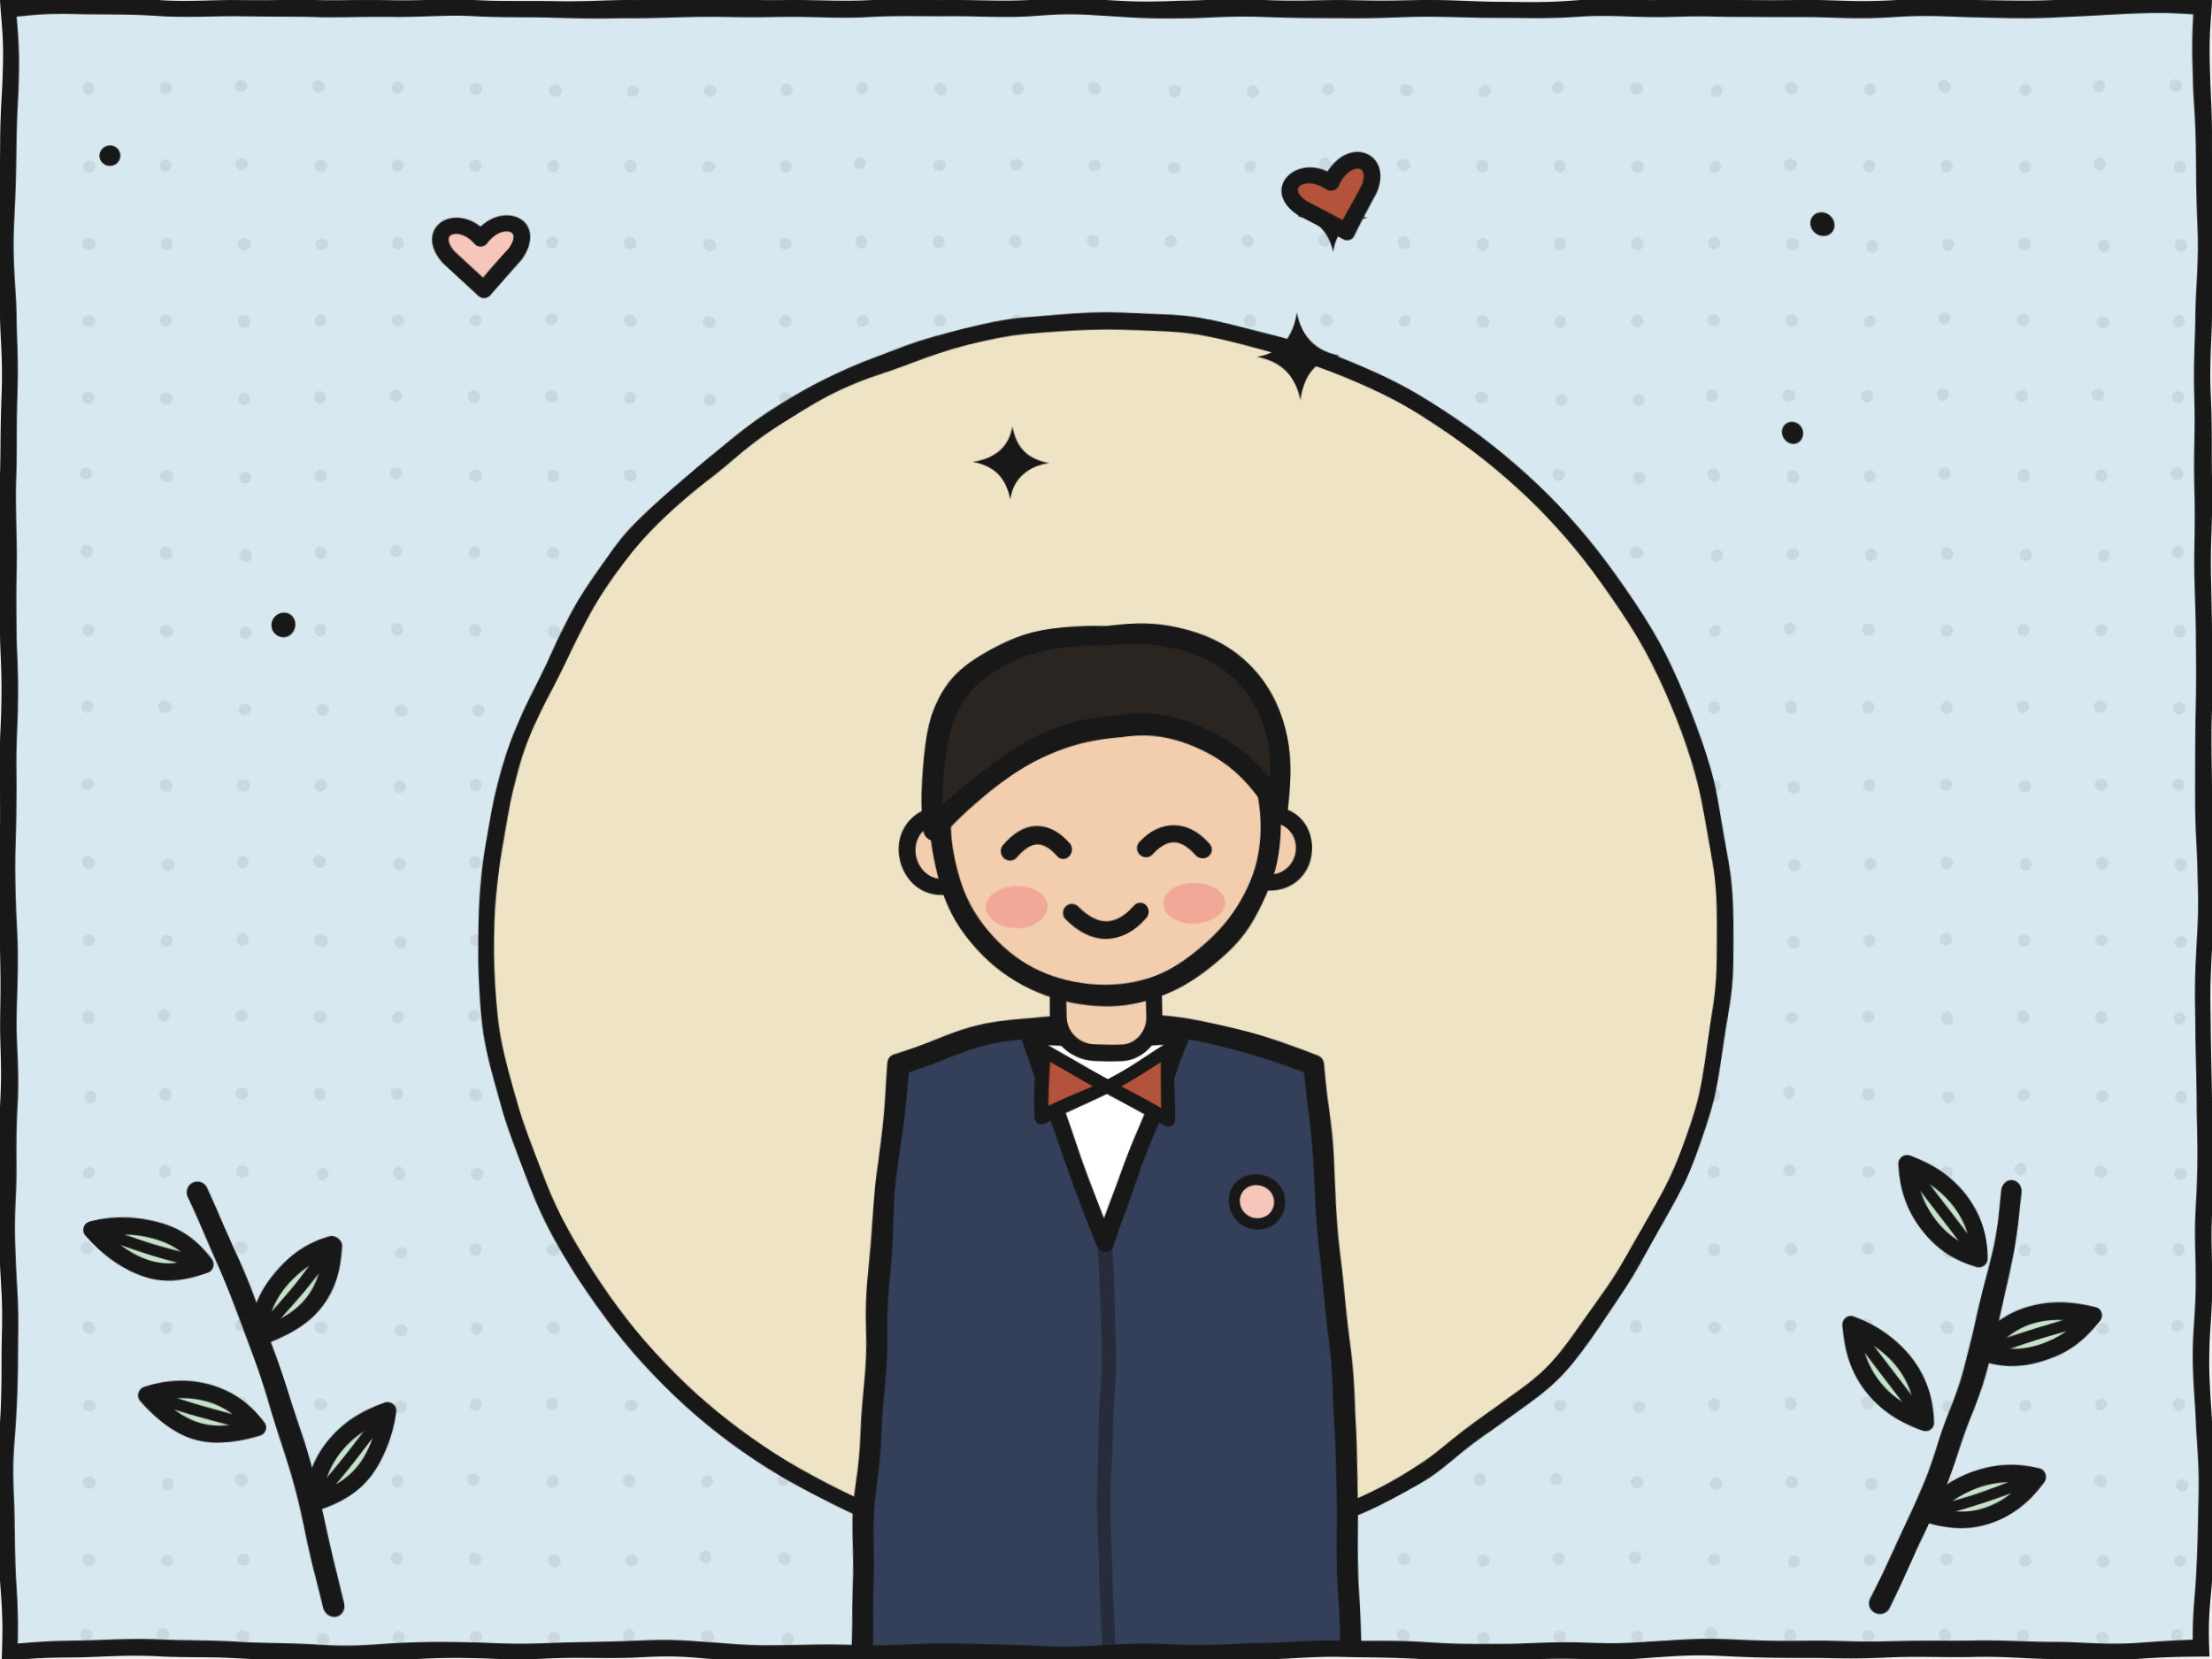
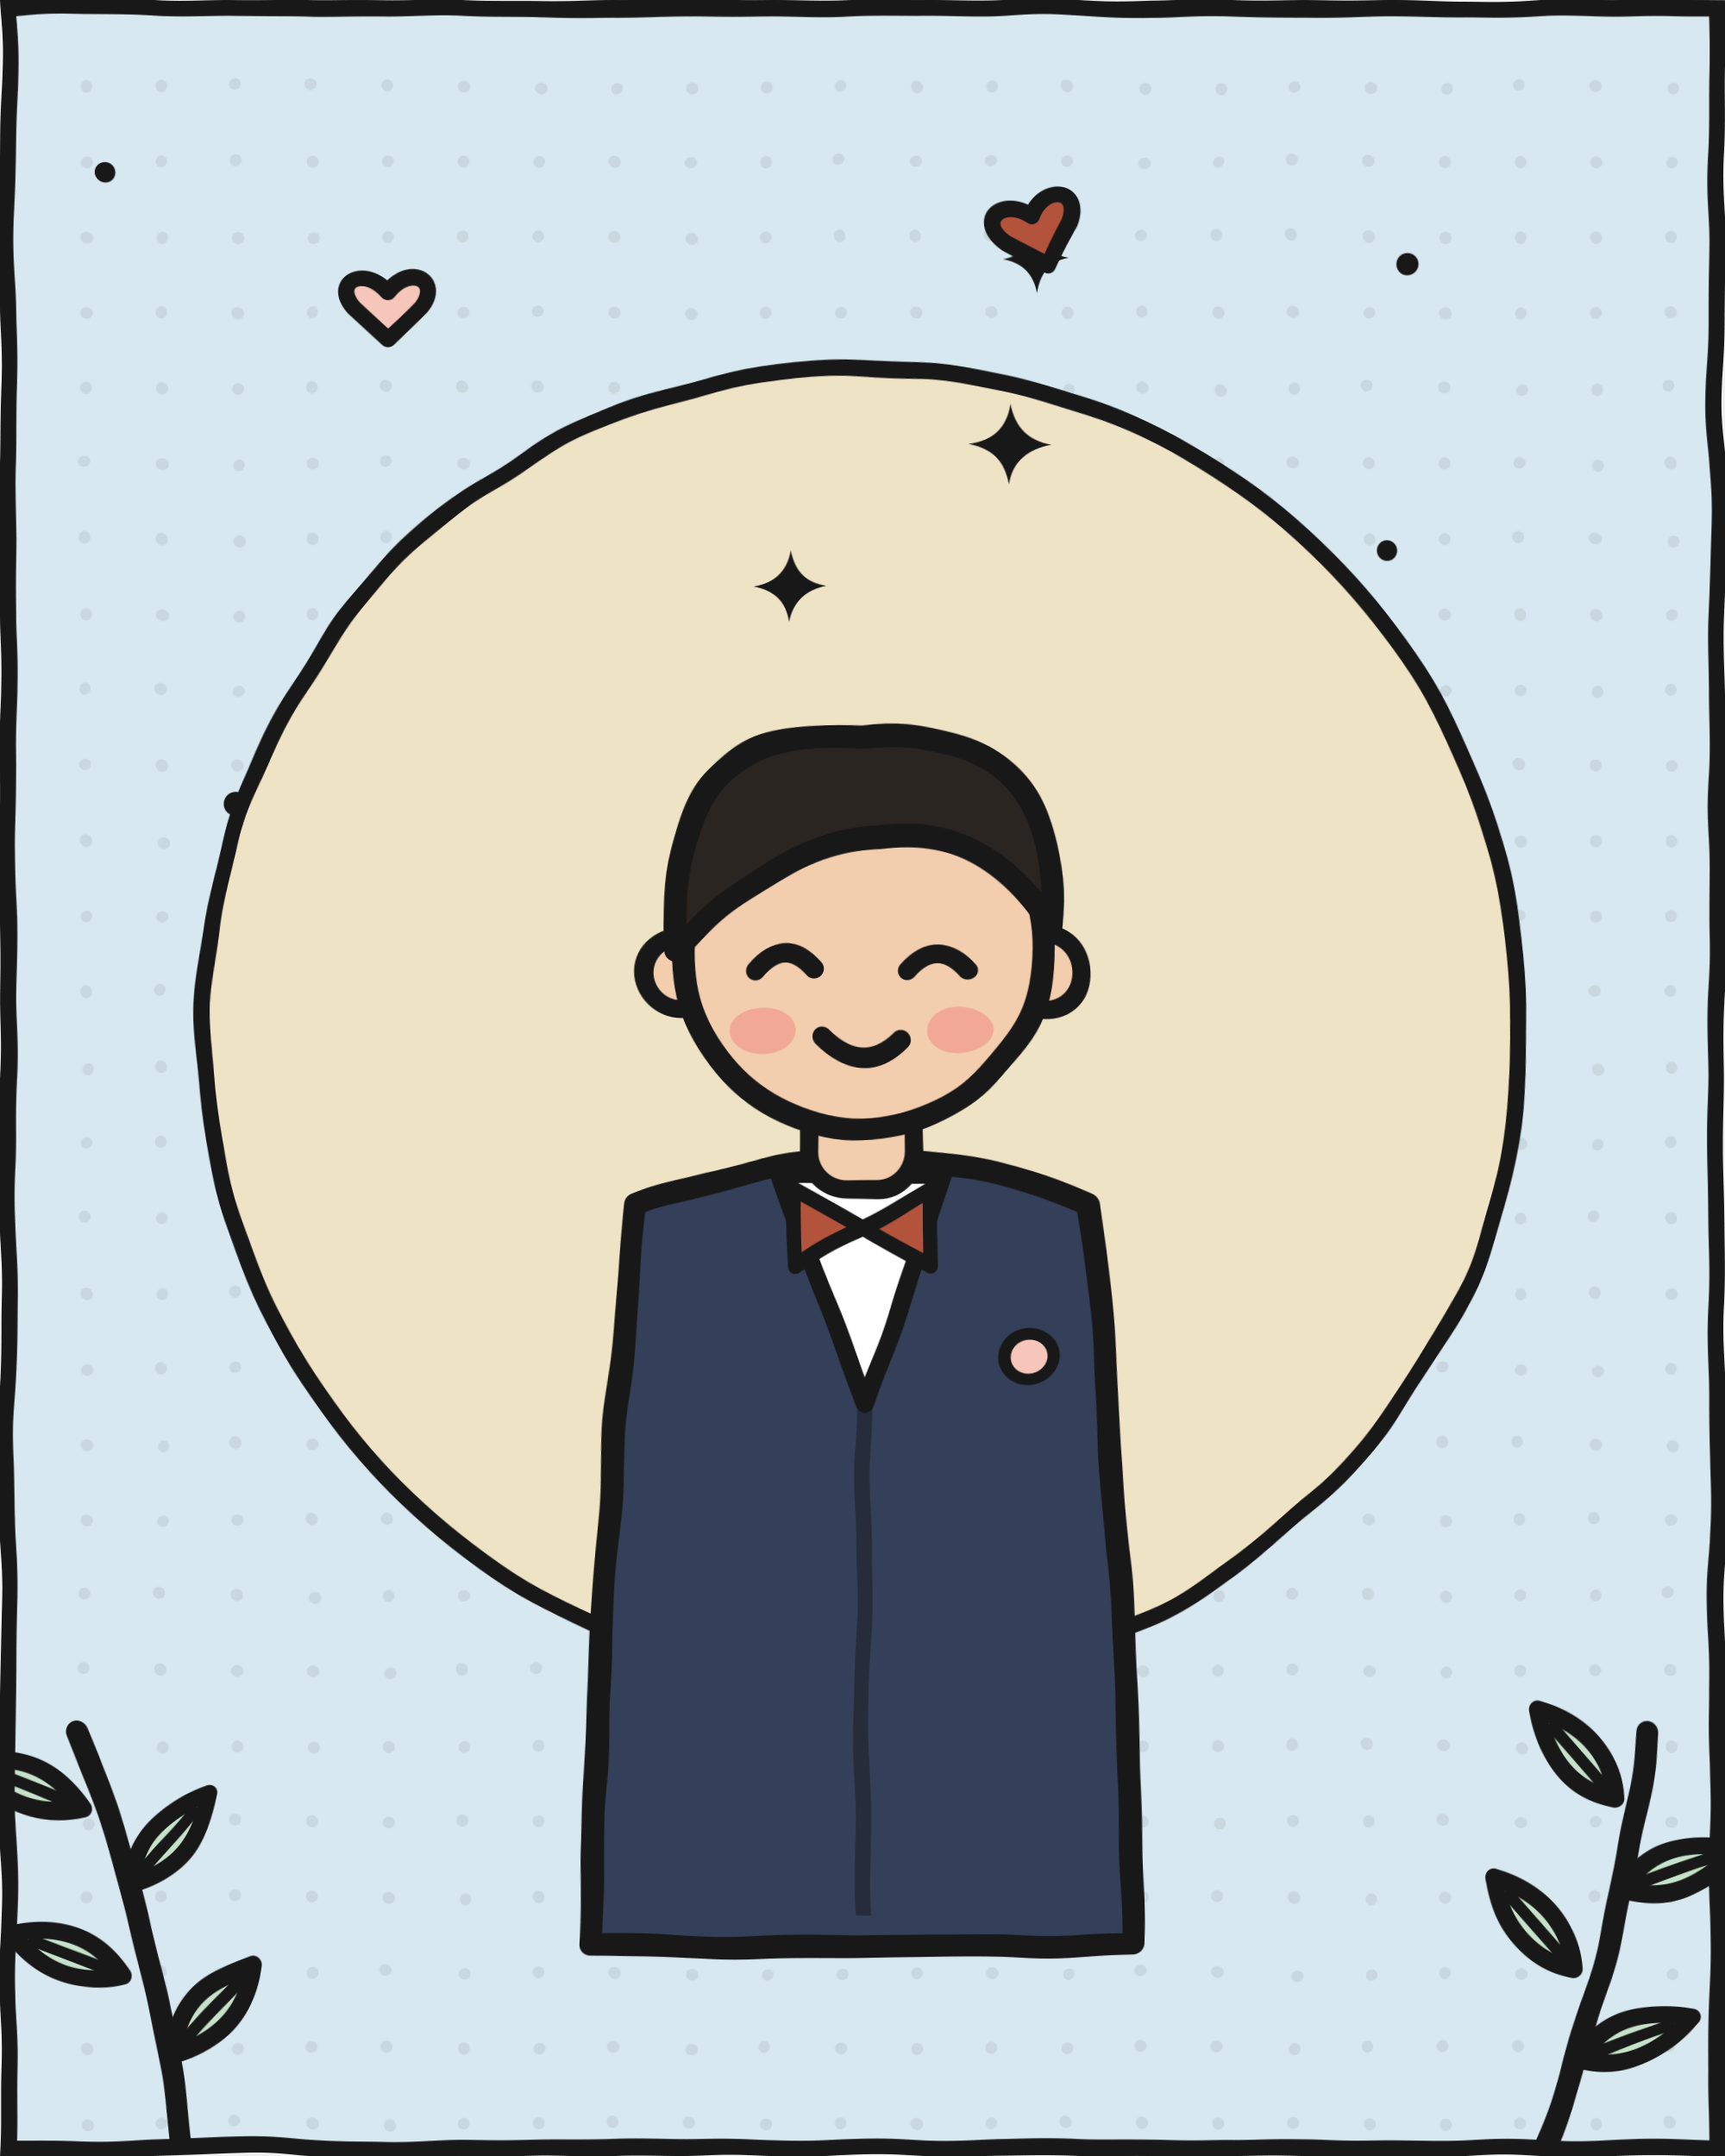
- <svg xmlns="http://www.w3.org/2000/svg" viewBox="0 0 400 300" width="400" height="300" role="img" aria-label="Ilustrasi mempelai pria">
+ <svg xmlns="http://www.w3.org/2000/svg" viewBox="0 0 320 400" width="320" height="400" role="img" aria-label="Ilustrasi mempelai pria">
  <defs>
    <filter id="wobble" x="-5%" y="-5%" width="110%" height="110%">
      <feTurbulence type="fractalNoise" baseFrequency="0.035" numOctaves="2" seed="7" result="n" />
      <feDisplacementMap in="SourceGraphic" in2="n" scale="2.2" />
    </filter>
    <pattern id="dots" width="14" height="14" patternUnits="userSpaceOnUse">
      <circle cx="2" cy="2" r="1.1" fill="#181818" opacity="0.08" />
    </pattern>
  </defs>
  <g filter="url(#wobble)">
-     <rect width="400" height="300" fill="#D8E8F0" />
-     <rect width="400" height="300" fill="url(#dots)" />
-     <circle cx="200" cy="170" r="112" fill="#EFE3C6" stroke="#181818" stroke-width="3" stroke-linecap="round" stroke-linejoin="round" />
-     <path d="M 0 -10 Q 1.5 -1.5 10 0 Q 1.5 1.5 0 10 Q -1.5 1.5 -10 0 Q -1.5 -1.5 0 -10 Z" transform="translate(182.6662 83.49337) scale(0.6807329)" fill="#181818" />
-     <circle cx="329.237" cy="40.219" r="2.076" fill="#181818" opacity="1" />
-     <path d="M 0 -10 Q 1.5 -1.5 10 0 Q 1.5 1.5 0 10 Q -1.5 1.5 -10 0 Q -1.5 -1.5 0 -10 Z" transform="translate(241.481 39.78232) scale(0.6213605)" fill="#181818" />
-     <circle cx="51.004" cy="112.728" r="2.234" fill="#181818" opacity="1" />
-     <path d="M 0 -10 Q 1.5 -1.5 10 0 Q 1.5 1.5 0 10 Q -1.5 1.5 -10 0 Q -1.5 -1.5 0 -10 Z" transform="translate(234.7389 64.35072) scale(0.761569)" fill="#181818" />
-     <path d="M 0 6 C -8 -4 -20 2 -12 12 L 0 24 L 12 12 C 20 2 8 -4 0 6 Z" transform="translate(242.0648 36.42681) rotate(-17.61796) scale(0.5163403) translate(0 -12)" fill="#B4533C" stroke="#181818" stroke-linecap="round" stroke-linejoin="round" stroke-width="5.81" />
-     <path d="M 0 6 C -8 -4 -20 2 -12 12 L 0 24 L 12 12 C 20 2 8 -4 0 6 Z" transform="translate(87.23581 46.30733) rotate(-2.378755) scale(0.5056217) translate(0 -12)" fill="#F7C6BA" stroke="#181818" stroke-linecap="round" stroke-linejoin="round" stroke-width="5.93" />
-     <circle cx="324.643" cy="78.738" r="1.894" fill="#181818" opacity="1" />
-     <circle cx="19.672" cy="27.944" r="1.878" fill="#181818" opacity="1" />
-     <g transform="translate(60 290) rotate(-18) scale(1.3)">
+     <rect width="320" height="400" fill="#D8E8F0" />
+     <rect width="320" height="400" fill="url(#dots)" />
+     <circle cx="160" cy="190" r="122" fill="#EFE3C6" stroke="#181818" stroke-width="3" stroke-linecap="round" stroke-linejoin="round" />
+     <path d="M 0 -10 Q 1.5 -1.5 10 0 Q 1.5 1.5 0 10 Q -1.5 1.5 -10 0 Q -1.5 -1.5 0 -10 Z" transform="translate(146.4758 108.6831) scale(0.6807329)" fill="#181818" />
+     <circle cx="260.833" cy="48.764" r="2.076" fill="#181818" opacity="1" />
+     <path d="M 0 -10 Q 1.5 -1.5 10 0 Q 1.5 1.5 0 10 Q -1.5 1.5 -10 0 Q -1.5 -1.5 0 -10 Z" transform="translate(192.3643 48.16014) scale(0.6213605)" fill="#181818" />
+     <circle cx="43.75" cy="149.162" r="2.234" fill="#181818" opacity="1" />
+     <path d="M 0 -10 Q 1.5 -1.5 10 0 Q 1.5 1.5 0 10 Q -1.5 1.5 -10 0 Q -1.5 -1.5 0 -10 Z" transform="translate(187.104 82.17792) scale(0.761569)" fill="#181818" />
+     <path d="M 0 6 C -8 -4 -20 2 -12 12 L 0 24 L 12 12 C 20 2 8 -4 0 6 Z" transform="translate(192.8198 43.51404) rotate(-17.61796) scale(0.5163403) translate(0 -12)" fill="#B4533C" stroke="#181818" stroke-linecap="round" stroke-linejoin="round" stroke-width="5.81" />
+     <path d="M 0 6 C -8 -4 -20 2 -12 12 L 0 24 L 12 12 C 20 2 8 -4 0 6 Z" transform="translate(72.01915 57.19477) rotate(-2.378755) scale(0.5056217) translate(0 -12)" fill="#F7C6BA" stroke="#181818" stroke-linecap="round" stroke-linejoin="round" stroke-width="5.93" />
+     <circle cx="257.249" cy="102.098" r="1.894" fill="#181818" opacity="1" />
+     <circle cx="19.305" cy="31.768" r="1.878" fill="#181818" opacity="1" />
+     <g transform="translate(34 400) rotate(-14) scale(1.35)">
      <path d="M 0 0 Q 4 -30 0 -60" fill="none" stroke="#181818" stroke-width="3" stroke-linecap="round" stroke-linejoin="round" />
      <g transform="translate(2 -14) rotate(55) scale(0.55)">
        <path d="M 0 0 Q 10 -14 0 -30 Q -10 -14 0 0 Z" fill="#C6E2CB" stroke="#181818" stroke-linecap="round" stroke-linejoin="round" stroke-width="4.36" />
        <path d="M 0 -3 L 0 -24" stroke="#181818" stroke-width="2.91" stroke-linecap="round" />
      </g>
      <g transform="translate(-2 -26) rotate(-55) scale(0.55)">
        <path d="M 0 0 Q 10 -14 0 -30 Q -10 -14 0 0 Z" fill="#C6E2CB" stroke="#181818" stroke-linecap="round" stroke-linejoin="round" stroke-width="4.36" />
        <path d="M 0 -3 L 0 -24" stroke="#181818" stroke-width="2.91" stroke-linecap="round" />
      </g>
      <g transform="translate(2 -38) rotate(55) scale(0.55)">
        <path d="M 0 0 Q 10 -14 0 -30 Q -10 -14 0 0 Z" fill="#C6E2CB" stroke="#181818" stroke-linecap="round" stroke-linejoin="round" stroke-width="4.36" />
        <path d="M 0 -3 L 0 -24" stroke="#181818" stroke-width="2.91" stroke-linecap="round" />
      </g>
      <g transform="translate(-2 -50) rotate(-55) scale(0.55)">
        <path d="M 0 0 Q 10 -14 0 -30 Q -10 -14 0 0 Z" fill="#C6E2CB" stroke="#181818" stroke-linecap="round" stroke-linejoin="round" stroke-width="4.36" />
        <path d="M 0 -3 L 0 -24" stroke="#181818" stroke-width="2.91" stroke-linecap="round" />
      </g>
    </g>
-     <g transform="translate(340 290) rotate(18) scale(1.3)">
+     <g transform="translate(286 400) rotate(14) scale(1.35)">
      <path d="M 0 0 Q 4 -30 0 -60" fill="none" stroke="#181818" stroke-width="3" stroke-linecap="round" stroke-linejoin="round" />
      <g transform="translate(2 -14) rotate(55) scale(0.55)">
        <path d="M 0 0 Q 10 -14 0 -30 Q -10 -14 0 0 Z" fill="#C6E2CB" stroke="#181818" stroke-linecap="round" stroke-linejoin="round" stroke-width="4.36" />
        <path d="M 0 -3 L 0 -24" stroke="#181818" stroke-width="2.91" stroke-linecap="round" />
      </g>
      <g transform="translate(-2 -26) rotate(-55) scale(0.55)">
        <path d="M 0 0 Q 10 -14 0 -30 Q -10 -14 0 0 Z" fill="#C6E2CB" stroke="#181818" stroke-linecap="round" stroke-linejoin="round" stroke-width="4.36" />
        <path d="M 0 -3 L 0 -24" stroke="#181818" stroke-width="2.91" stroke-linecap="round" />
      </g>
      <g transform="translate(2 -38) rotate(55) scale(0.55)">
        <path d="M 0 0 Q 10 -14 0 -30 Q -10 -14 0 0 Z" fill="#C6E2CB" stroke="#181818" stroke-linecap="round" stroke-linejoin="round" stroke-width="4.36" />
        <path d="M 0 -3 L 0 -24" stroke="#181818" stroke-width="2.91" stroke-linecap="round" />
      </g>
      <g transform="translate(-2 -50) rotate(-55) scale(0.55)">
        <path d="M 0 0 Q 10 -14 0 -30 Q -10 -14 0 0 Z" fill="#C6E2CB" stroke="#181818" stroke-linecap="round" stroke-linejoin="round" stroke-width="4.36" />
        <path d="M 0 -3 L 0 -24" stroke="#181818" stroke-width="2.91" stroke-linecap="round" />
      </g>
    </g>
-     <g transform="translate(200 150) scale(1.25)">
+     <g transform="translate(160 176) scale(1.4)">
      <path d="M -30 34 Q -35 80 -36 132 L 36 132 Q 35 80 30 34 Q 0 22 -30 34 Z" fill="#34405A" stroke="#181818" stroke-width="3" stroke-linecap="round" stroke-linejoin="round" />
      <path d="M -11 30 L 0 60 L 11 30 Z" fill="#FFFFFF" stroke="#181818" stroke-linecap="round" stroke-linejoin="round" stroke-width="2.4" />
      <path d="M 0 60 L 0 128" stroke="#181818" stroke-width="2" opacity="0.5" />
      <path d="M -9 32 L 0 37 L -9 42 Z M 9 32 L 0 37 L 9 42 Z" fill="#B4533C" stroke="#181818" stroke-linecap="round" stroke-linejoin="round" stroke-width="2" />
      <circle cx="22" cy="54" r="3.2" fill="#F7C6BA" stroke="#181818" stroke-linecap="round" stroke-linejoin="round" stroke-width="1.6" />
      <rect x="-7" y="18" width="14" height="14" rx="5" fill="#F2CDAE" stroke="#181818" stroke-linecap="round" stroke-linejoin="round" stroke-width="2.4" />
      <circle cx="-24" cy="3" r="5" fill="#F2CDAE" stroke="#181818" stroke-linecap="round" stroke-linejoin="round" stroke-width="2.4" />
      <circle cx="24" cy="3" r="5" fill="#F2CDAE" stroke="#181818" stroke-linecap="round" stroke-linejoin="round" stroke-width="2.4" />
      <circle cx="0" cy="0" r="24" fill="#F2CDAE" stroke="#181818" stroke-width="3" stroke-linecap="round" stroke-linejoin="round" />
      <path d="M -25 0 Q -27 -30 0 -28 Q 27 -30 25 -3 Q 16 -17 2 -15 Q -12 -14 -25 0 Z" fill="#2B2522" stroke="#181818" stroke-width="3" stroke-linecap="round" stroke-linejoin="round" />
      <path d="M -14.08 3 q 4 -4.5 8 0" fill="none" stroke="#181818" stroke-linecap="round" stroke-linejoin="round" stroke-width="2.6" />
      <path d="M 6.08 3 q 4 -4.5 8 0" fill="none" stroke="#181818" stroke-linecap="round" stroke-linejoin="round" stroke-width="2.6" />
      <ellipse cx="-13.08" cy="11" rx="4.5" ry="3" fill="#F29C8F" opacity="0.75" />
      <ellipse cx="13.08" cy="11" rx="4.5" ry="3" fill="#F29C8F" opacity="0.75" />
      <path d="M -5 12 q 5 5 10 0" fill="none" stroke="#181818" stroke-linecap="round" stroke-linejoin="round" stroke-width="2.6" />
    </g>
-     <rect x="1.5" y="1.5" width="397" height="297" fill="none" stroke="#181818" stroke-width="3" />
+     <rect x="1.5" y="1.5" width="317" height="397" fill="none" stroke="#181818" stroke-width="3" />
  </g>
</svg>
